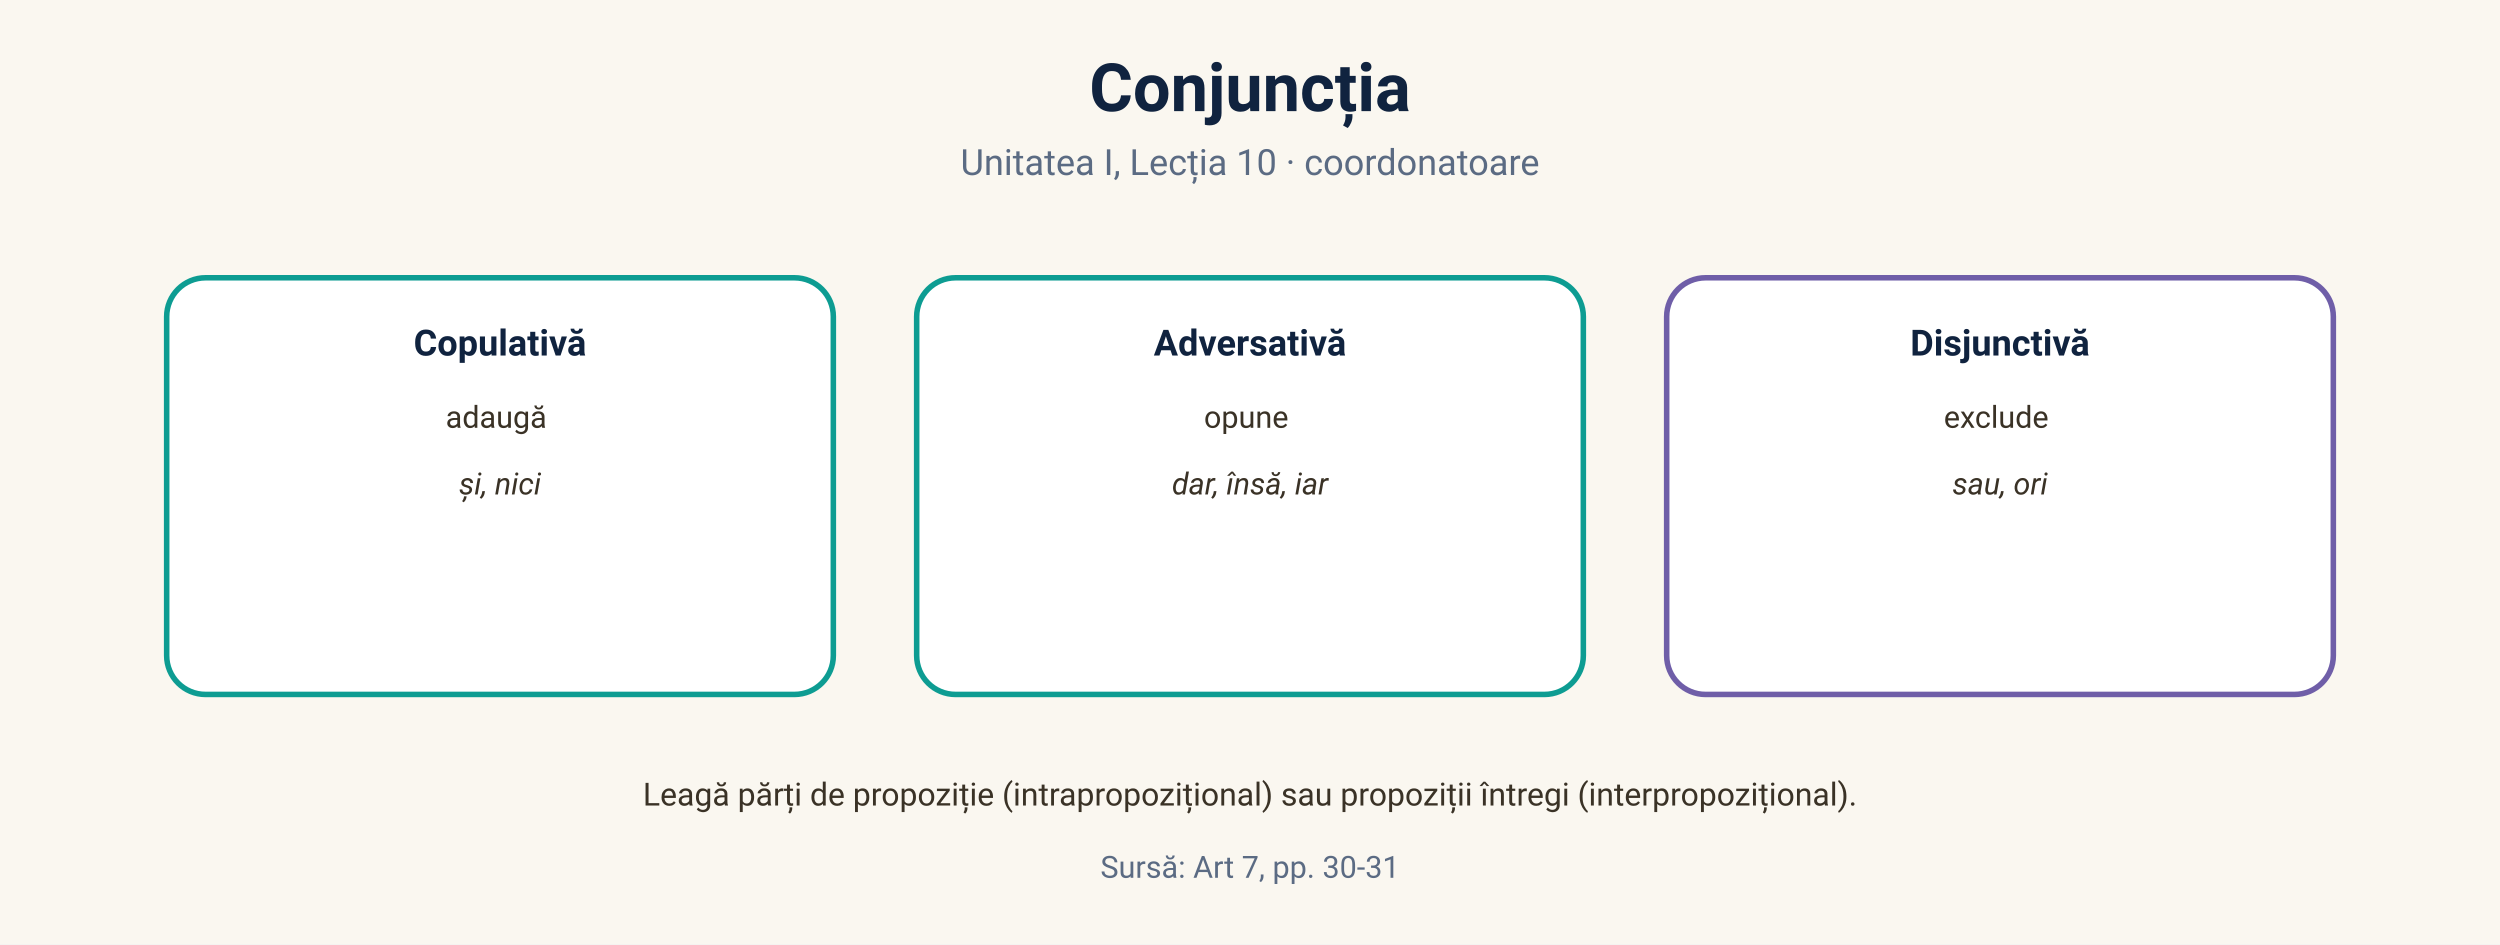
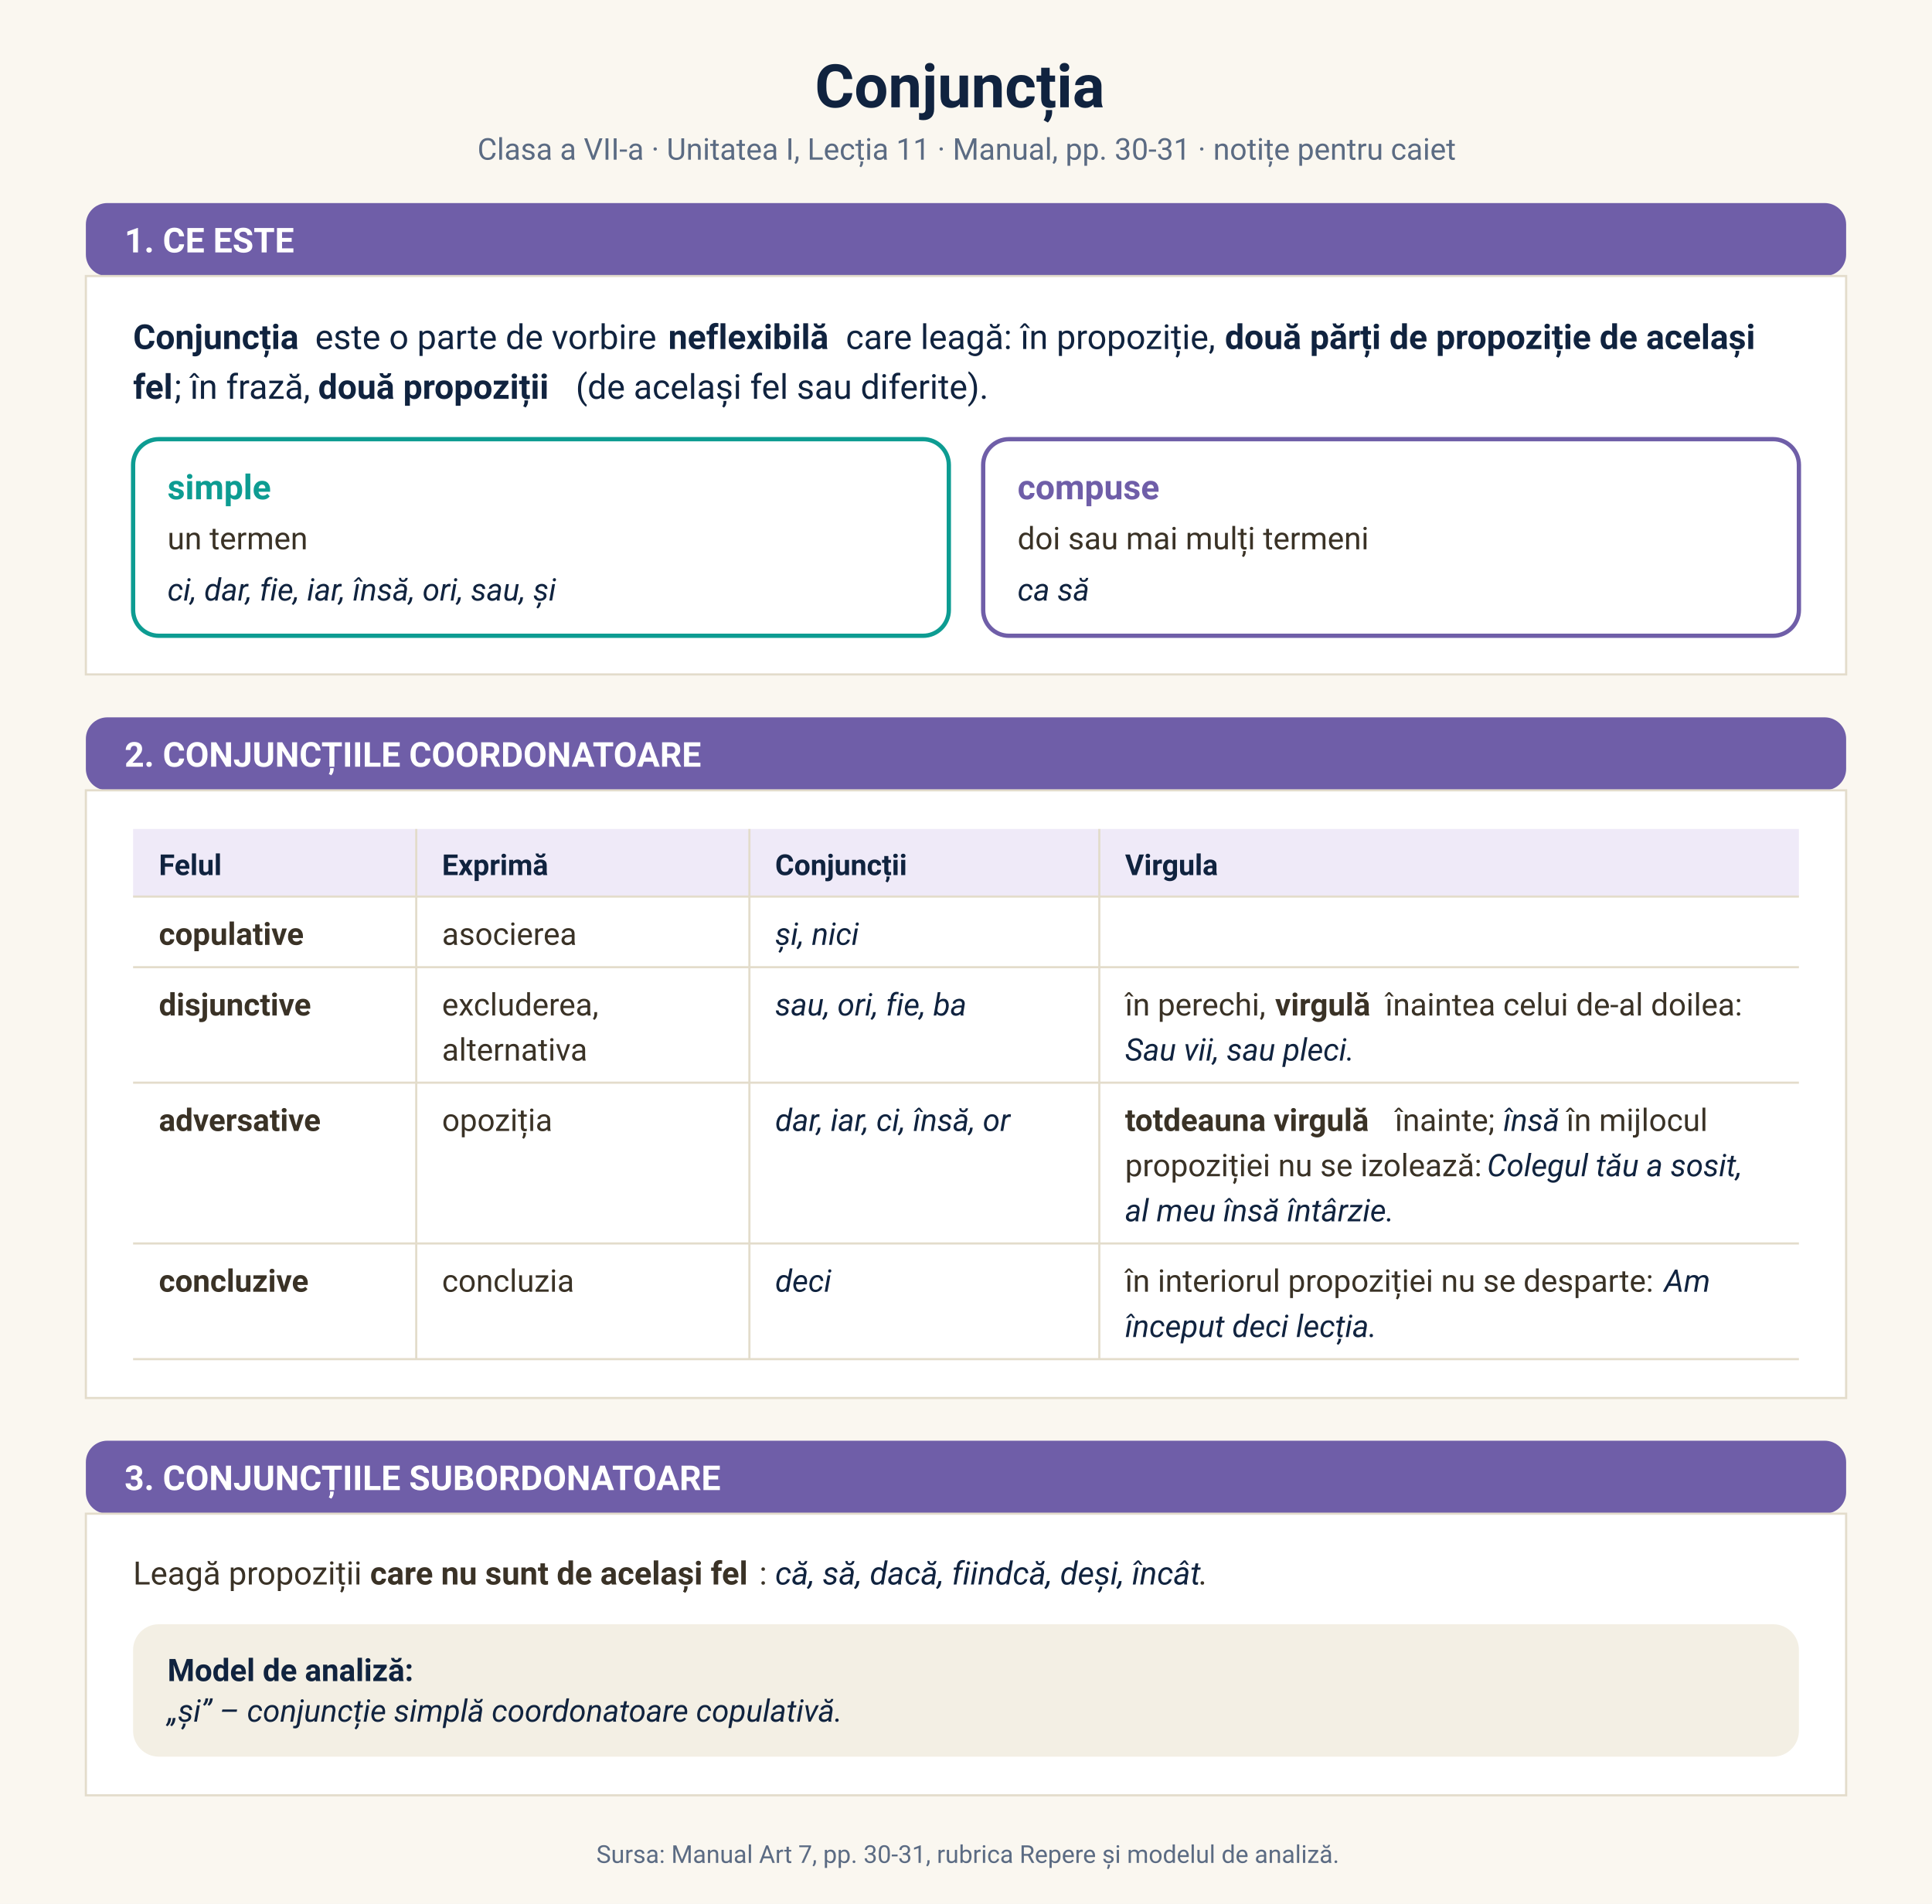
- <svg xmlns="http://www.w3.org/2000/svg" viewBox="0 0 900 340" font-family="'Segoe UI', 'Plus Jakarta Sans', -apple-system, Roboto, sans-serif">
-   <rect width="900" height="340" fill="#faf7f0" />
-   <text x="450" y="40" text-anchor="middle" font-size="24" font-weight="700" fill="#10233f">Conjuncția</text>
-   <text x="450" y="63" text-anchor="middle" font-size="13" fill="#5b6b83">Unitatea I, Lecția 10 · coordonatoare</text>
-   <g>
-     <rect x="60" y="100" width="240" height="150" rx="14" fill="#ffffff" stroke="#0d9c92" stroke-width="2" />
-     <text x="180" y="128" text-anchor="middle" font-size="13" font-weight="700" fill="#10233f">Copulativă</text>
-     <text font-size="11" fill="#3a3226" text-anchor="middle">
-       <tspan x="180" y="154">adaugă</tspan>
-       <tspan x="180" y="178" font-style="italic">și, nici</tspan>
-     </text>
-   </g>
-   <g>
-     <rect x="330" y="100" width="240" height="150" rx="14" fill="#ffffff" stroke="#0d9c92" stroke-width="2" />
-     <text x="450" y="128" text-anchor="middle" font-size="13" font-weight="700" fill="#10233f">Adversativă</text>
-     <text font-size="11" fill="#3a3226" text-anchor="middle">
-       <tspan x="450" y="154">opune</tspan>
-       <tspan x="450" y="178" font-style="italic">dar, însă, iar</tspan>
-     </text>
-   </g>
-   <g>
-     <rect x="600" y="100" width="240" height="150" rx="14" fill="#ffffff" stroke="#6f5ea8" stroke-width="2" />
-     <text x="720" y="128" text-anchor="middle" font-size="13" font-weight="700" fill="#10233f">Disjunctivă</text>
-     <text font-size="11" fill="#3a3226" text-anchor="middle">
-       <tspan x="720" y="154">exclude</tspan>
-       <tspan x="720" y="178" font-style="italic">sau, ori</tspan>
-     </text>
-   </g>
-   <text x="450" y="290" text-anchor="middle" font-size="11.5" fill="#3a3226">Leagă părți de propoziție (intrapropozițional) sau propoziții întregi (interpropozițional).</text>
-   <text x="450" y="316" text-anchor="middle" font-size="11" fill="#5b6b83">Sursă: Art 7, pp. 30-31</text>
+ <svg xmlns="http://www.w3.org/2000/svg" viewBox="0 0 900 887" font-family="'Segoe UI', 'Plus Jakarta Sans', -apple-system, Roboto, sans-serif">
+   <rect width="900" height="887" fill="#faf7f0" />
+   <text x="379.6" y="50.0" font-size="28" fill="#10233f" font-weight="700" textLength="140.8" lengthAdjust="spacing">Conjuncția</text>
+   <text x="222.4" y="74.4" font-size="14" fill="#5b6b83" textLength="455.1" lengthAdjust="spacing">Clasa a VII-a · Unitatea I, Lecția 11 · Manual, pp. 30-31 · notițe pentru caiet</text>
+   <rect x="40" y="94.6" width="820" height="34" rx="10" fill="#6f5ea8" />
+   <text x="58" y="117.6" font-size="16" font-weight="700" fill="#ffffff">1. CE ESTE</text>
+   <rect x="40" y="128.6" width="820" height="185.6" fill="#ffffff" stroke="#e3dccb" />
+   <text x="62.0" y="162.6" font-size="16" fill="#10233f" font-weight="700" textLength="80.5" lengthAdjust="spacing">Conjuncția</text>
+   <text x="146.8" y="162.6" font-size="16" fill="#10233f" textLength="160.2" lengthAdjust="spacing">este o parte de vorbire</text>
+   <text x="311.3" y="162.6" font-size="16" fill="#10233f" font-weight="700" textLength="78.4" lengthAdjust="spacing">neflexibilă</text>
+   <text x="394.0" y="162.6" font-size="16" fill="#10233f" textLength="172.3" lengthAdjust="spacing">care leagă: în propoziție,</text>
+   <text x="570.6" y="162.6" font-size="16" fill="#10233f" font-weight="700" textLength="260.2" lengthAdjust="spacing">două părți de propoziție de același</text>
+   <text x="62.0" y="185.8" font-size="16" fill="#10233f" font-weight="700" textLength="19.2" lengthAdjust="spacing">fel</text>
+   <text x="81.2" y="185.8" font-size="16" fill="#10233f" textLength="62.7" lengthAdjust="spacing">; în frază,</text>
+   <text x="148.2" y="185.8" font-size="16" fill="#10233f" font-weight="700" textLength="115.7" lengthAdjust="spacing">două propoziții</text>
+   <text x="268.2" y="185.8" font-size="16" fill="#10233f" textLength="185.4" lengthAdjust="spacing">(de același fel sau diferite).</text>
+   <rect x="62.0" y="204.6" width="380.0" height="91.6" rx="12" fill="#ffffff" stroke="#0d9c92" stroke-width="2" />
+   <text x="78.0" y="232.6" font-size="16" fill="#0d9c92" font-weight="700" textLength="49.3" lengthAdjust="spacing">simple</text>
+   <text x="78.0" y="255.9" font-size="14.5" fill="#3a3226" textLength="66.3" lengthAdjust="spacing">un termen</text>
+   <text x="78.0" y="279.8" font-size="14.5" fill="#10233f" font-style="italic" textLength="186.4" lengthAdjust="spacing">ci, dar, fie, iar, însă, ori, sau, și</text>
+   <rect x="458.0" y="204.6" width="380.0" height="91.6" rx="12" fill="#ffffff" stroke="#6f5ea8" stroke-width="2" />
+   <text x="474.0" y="232.6" font-size="16" fill="#6f5ea8" font-weight="700" textLength="67.5" lengthAdjust="spacing">compuse</text>
+   <text x="474.0" y="255.9" font-size="14.5" fill="#3a3226" textLength="163.3" lengthAdjust="spacing">doi sau mai mulți termeni</text>
+   <text x="474.0" y="279.8" font-size="14.5" fill="#10233f" font-style="italic" textLength="31.8" lengthAdjust="spacing">ca să</text>
+   <rect x="40" y="334.2" width="820" height="34" rx="10" fill="#6f5ea8" />
+   <text x="58" y="357.2" font-size="16" font-weight="700" fill="#ffffff">2. CONJUNCȚIILE COORDONATOARE</text>
+   <rect x="40" y="368.2" width="820" height="283.1" fill="#ffffff" stroke="#e3dccb" />
+   <rect x="62.0" y="386.2" width="776.0" height="31.6" fill="#efeaf8" />
+   <text x="74.0" y="407.7" font-size="13.5" fill="#10233f" font-weight="700" textLength="30.1" lengthAdjust="spacing">Felul</text>
+   <text x="205.9" y="407.7" font-size="13.5" fill="#10233f" font-weight="700" textLength="51.8" lengthAdjust="spacing">Exprimă</text>
+   <text x="361.1" y="407.7" font-size="13.5" fill="#10233f" font-weight="700" textLength="64.4" lengthAdjust="spacing">Conjuncții</text>
+   <text x="524.1" y="407.7" font-size="13.5" fill="#10233f" font-weight="700" textLength="45.9" lengthAdjust="spacing">Virgula</text>
+   <line x1="62.0" y1="417.7" x2="838.0" y2="417.7" stroke="#e3dccb" />
+   <text x="74.0" y="440.2" font-size="14.5" fill="#3a3226" font-weight="700" textLength="70.9" lengthAdjust="spacing">copulative</text>
+   <text x="205.9" y="440.2" font-size="14.5" fill="#3a3226" textLength="59.7" lengthAdjust="spacing">asocierea</text>
+   <text x="361.1" y="440.2" font-size="14.5" fill="#10233f" font-style="italic" textLength="38.7" lengthAdjust="spacing">și, nici</text>
+   <line x1="62.0" y1="450.6" x2="838.0" y2="450.6" stroke="#e3dccb" />
+   <text x="74.0" y="473.1" font-size="14.5" fill="#3a3226" font-weight="700" textLength="73.5" lengthAdjust="spacing">disjunctive</text>
+   <text x="205.9" y="473.1" font-size="14.5" fill="#3a3226" textLength="71.9" lengthAdjust="spacing">excluderea,</text>
+   <text x="205.9" y="494.1" font-size="14.5" fill="#3a3226" textLength="66.8" lengthAdjust="spacing">alternativa</text>
+   <text x="361.1" y="473.1" font-size="14.5" fill="#10233f" font-style="italic" textLength="90.8" lengthAdjust="spacing">sau, ori, fie, ba</text>
+   <text x="524.1" y="473.1" font-size="14.5" fill="#3a3226" textLength="66.0" lengthAdjust="spacing">în perechi,</text>
+   <text x="594.0" y="473.1" font-size="14.5" fill="#3a3226" font-weight="700" textLength="47.4" lengthAdjust="spacing">virgulă</text>
+   <text x="645.3" y="473.1" font-size="14.5" fill="#3a3226" textLength="166.9" lengthAdjust="spacing">înaintea celui de-al doilea:</text>
+   <text x="524.1" y="494.1" font-size="14.5" fill="#10233f" font-style="italic" textLength="106.3" lengthAdjust="spacing">Sau vii, sau pleci.</text>
+   <line x1="62.0" y1="504.4" x2="838.0" y2="504.4" stroke="#e3dccb" />
+   <text x="74.0" y="526.9" font-size="14.5" fill="#3a3226" font-weight="700" textLength="77.9" lengthAdjust="spacing">adversative</text>
+   <text x="205.9" y="526.9" font-size="14.5" fill="#3a3226" textLength="51.5" lengthAdjust="spacing">opoziția</text>
+   <text x="361.1" y="526.9" font-size="14.5" fill="#10233f" font-style="italic" textLength="114.8" lengthAdjust="spacing">dar, iar, ci, însă, or</text>
+   <text x="524.1" y="526.9" font-size="14.5" fill="#3a3226" font-weight="700" textLength="121.8" lengthAdjust="spacing">totdeauna virgulă</text>
+   <text x="649.8" y="526.9" font-size="14.5" fill="#3a3226" textLength="46.5" lengthAdjust="spacing">înainte;</text>
+   <text x="700.3" y="526.9" font-size="14.5" fill="#10233f" font-style="italic" textLength="25.5" lengthAdjust="spacing">însă</text>
+   <text x="729.7" y="526.9" font-size="14.5" fill="#3a3226" textLength="65.5" lengthAdjust="spacing">în mijlocul</text>
+   <text x="524.1" y="548.0" font-size="14.5" fill="#3a3226" textLength="164.7" lengthAdjust="spacing">propoziției nu se izolează:</text>
+   <text x="692.7" y="548.0" font-size="14.5" fill="#10233f" font-style="italic" textLength="118.9" lengthAdjust="spacing">Colegul tău a sosit,</text>
+   <text x="524.1" y="569.0" font-size="14.5" fill="#10233f" font-style="italic" textLength="126.7" lengthAdjust="spacing">al meu însă întârzie.</text>
+   <line x1="62.0" y1="579.3" x2="838.0" y2="579.3" stroke="#e3dccb" />
+   <text x="74.0" y="601.8" font-size="14.5" fill="#3a3226" font-weight="700" textLength="71.2" lengthAdjust="spacing">concluzive</text>
+   <text x="205.9" y="601.8" font-size="14.5" fill="#3a3226" textLength="59.3" lengthAdjust="spacing">concluzia</text>
+   <text x="361.1" y="601.8" font-size="14.5" fill="#10233f" font-style="italic" textLength="25.1" lengthAdjust="spacing">deci</text>
+   <text x="524.1" y="601.8" font-size="14.5" fill="#3a3226" textLength="247.2" lengthAdjust="spacing">în interiorul propoziției nu se desparte:</text>
+   <text x="775.2" y="601.8" font-size="14.5" fill="#10233f" font-style="italic" textLength="21.6" lengthAdjust="spacing">Am</text>
+   <text x="524.1" y="622.9" font-size="14.5" fill="#10233f" font-style="italic" textLength="115.6" lengthAdjust="spacing">început deci lecția.</text>
+   <line x1="62.0" y1="633.2" x2="838.0" y2="633.2" stroke="#e3dccb" />
+   <line x1="193.9" y1="386.2" x2="193.9" y2="633.2" stroke="#e3dccb" />
+   <line x1="349.1" y1="386.2" x2="349.1" y2="633.2" stroke="#e3dccb" />
+   <line x1="512.1" y1="386.2" x2="512.1" y2="633.2" stroke="#e3dccb" />
+   <rect x="40" y="671.2" width="820" height="34" rx="10" fill="#6f5ea8" />
+   <text x="58" y="694.2" font-size="16" font-weight="700" fill="#ffffff">3. CONJUNCȚIILE SUBORDONATOARE</text>
+   <rect x="40" y="705.2" width="820" height="131.2" fill="#ffffff" stroke="#e3dccb" />
+   <text x="62.0" y="738.2" font-size="15" fill="#3a3226" textLength="106.3" lengthAdjust="spacing">Leagă propoziții</text>
+   <text x="172.4" y="738.2" font-size="15" fill="#3a3226" font-weight="700" textLength="181.3" lengthAdjust="spacing">care nu sunt de același fel</text>
+   <text x="353.7" y="738.2" font-size="15" fill="#3a3226" textLength="3.3" lengthAdjust="spacing">:</text>
+   <text x="361.1" y="738.2" font-size="15" fill="#10233f" font-style="italic" textLength="197.1" lengthAdjust="spacing">că, să, dacă, fiindcă, deși, încât</text>
+   <text x="558.2" y="738.2" font-size="15" fill="#3a3226" textLength="3.3" lengthAdjust="spacing">.</text>
+   <rect x="62.0" y="756.7" width="776.0" height="61.7" rx="12" fill="#f3efe4" />
+   <text x="78.0" y="783.2" font-size="14.5" fill="#10233f" font-weight="700" textLength="119.9" lengthAdjust="spacing">Model de analiză:</text>
+   <text x="78.0" y="802.1" font-size="14.5" fill="#10233f" font-style="italic" textLength="312.0" lengthAdjust="spacing">„și” – conjuncție simplă coordonatoare copulativă.</text>
+   <text x="277.8" y="867.9" font-size="11.5" fill="#5b6b83" textLength="344.4" lengthAdjust="spacing">Sursa: Manual Art 7, pp. 30-31, rubrica Repere și modelul de analiză.</text>
</svg>
